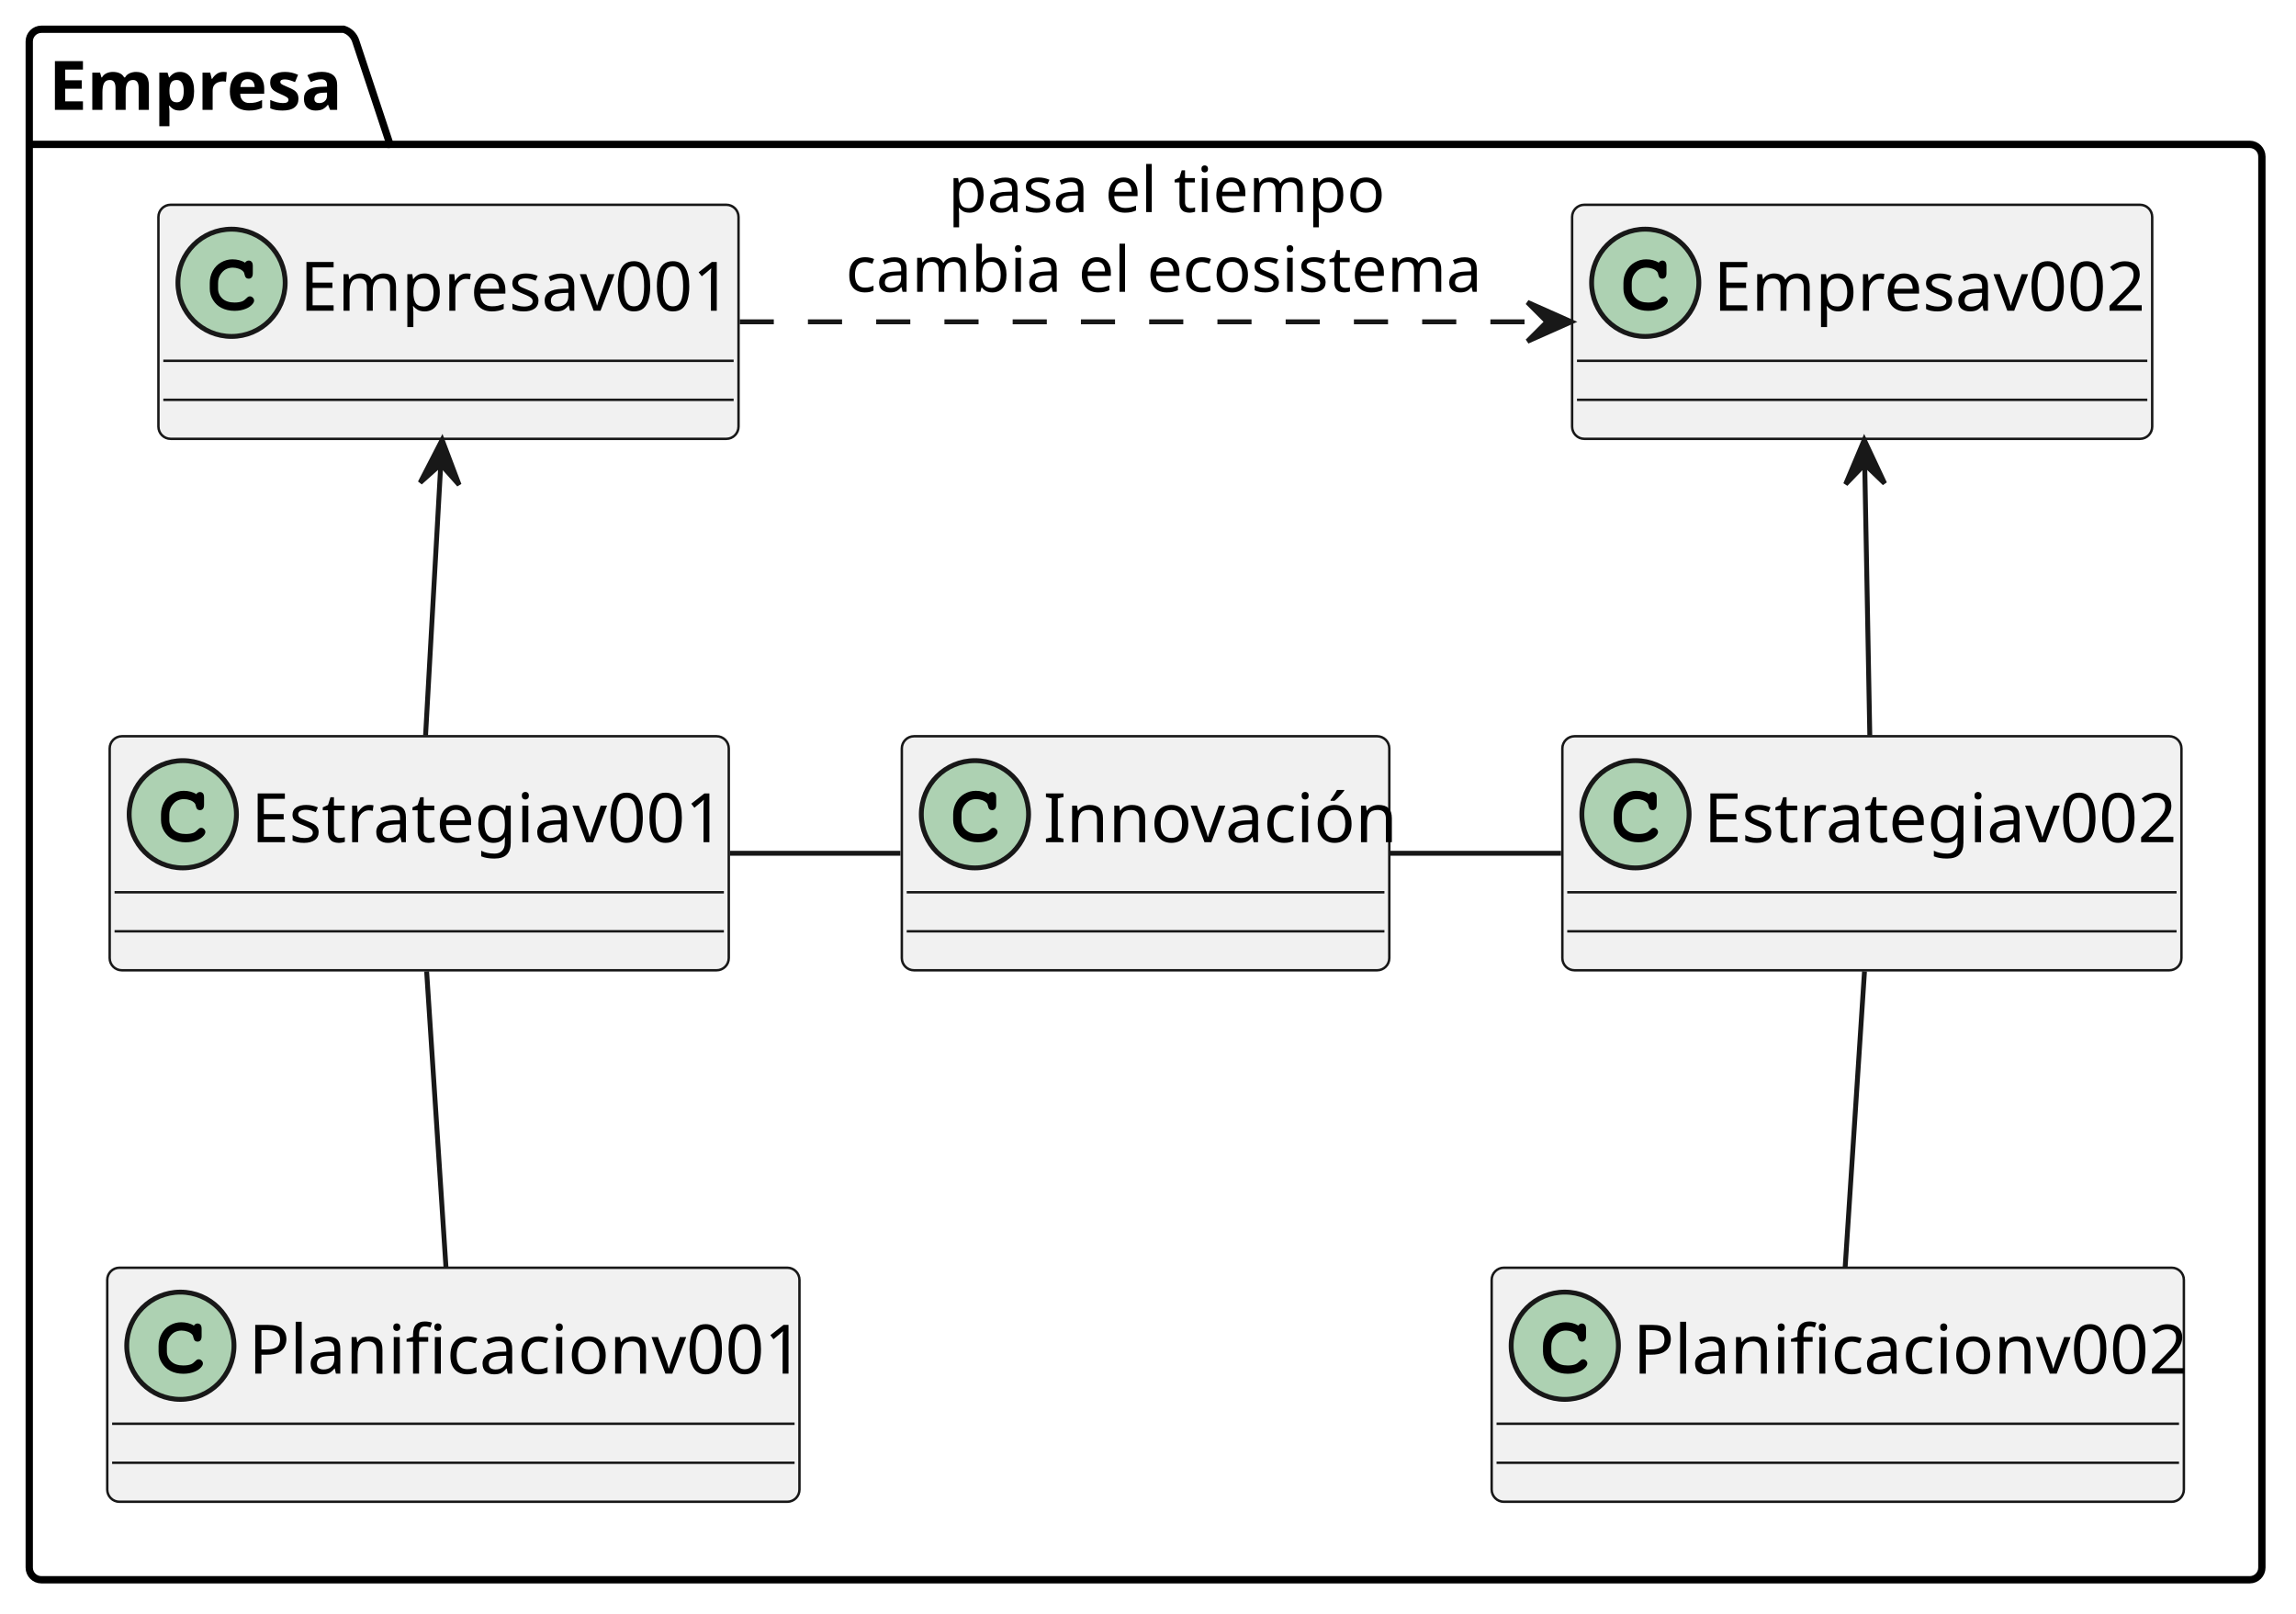
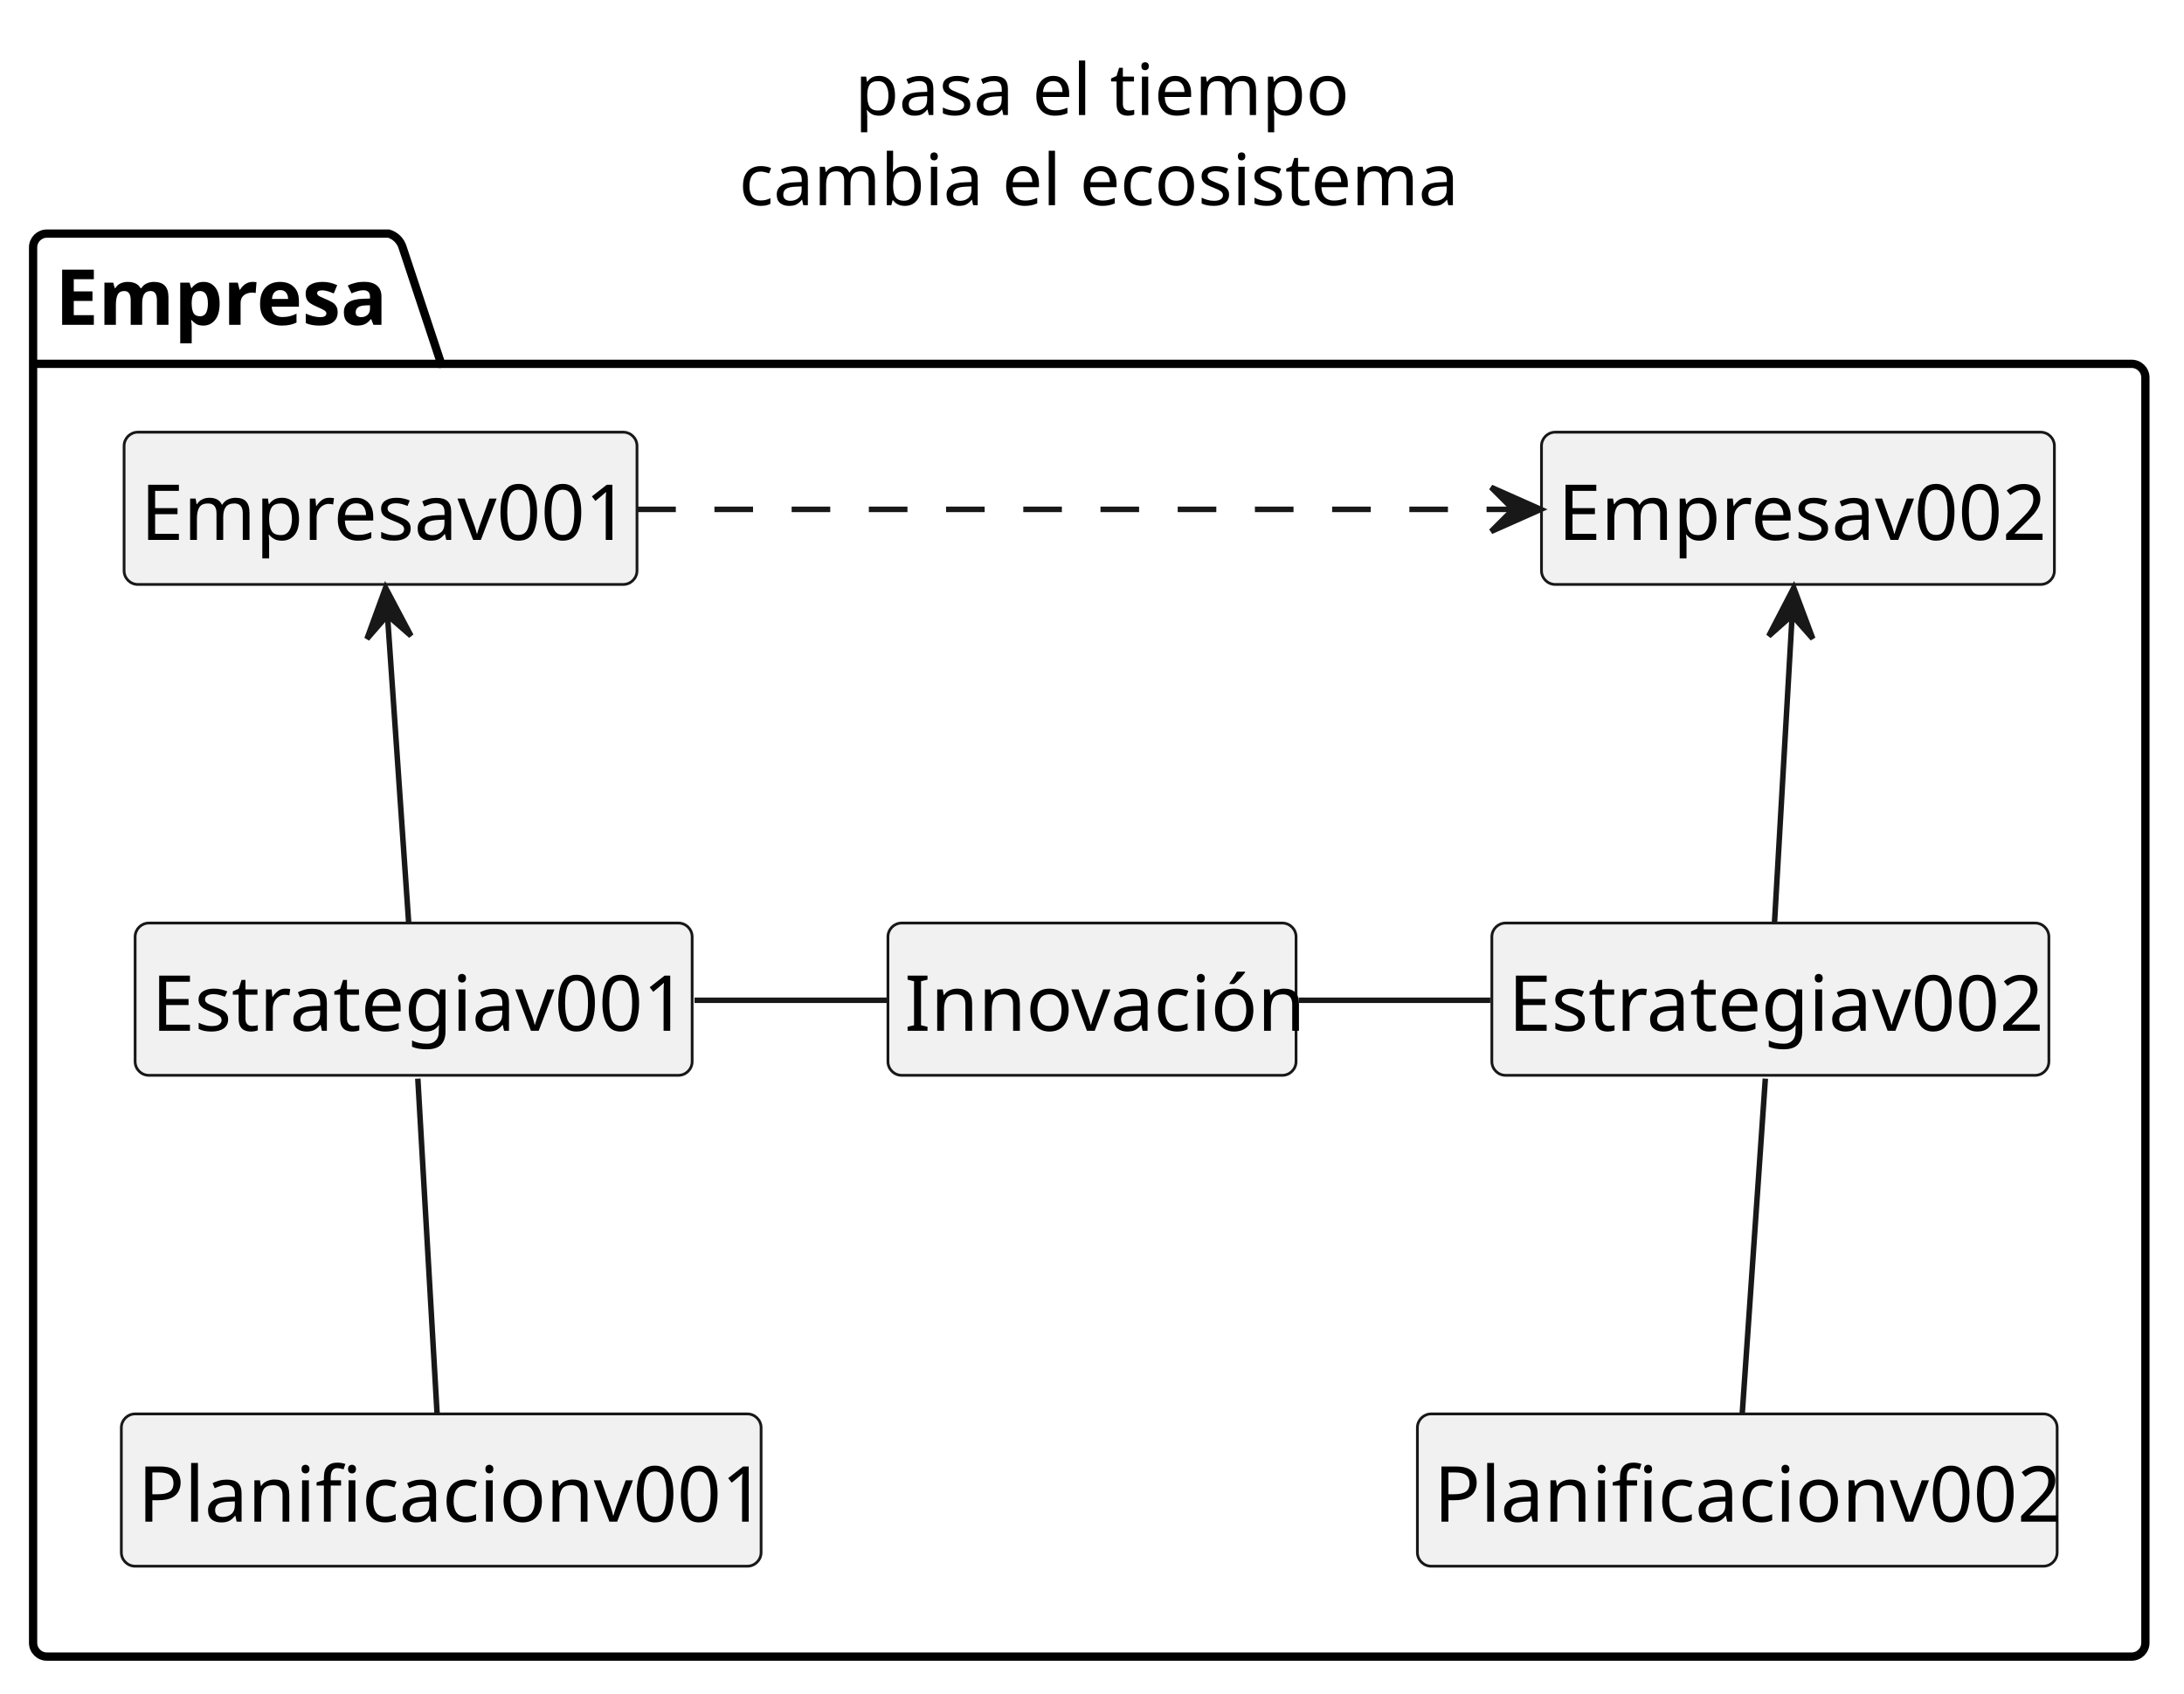
- <svg xmlns="http://www.w3.org/2000/svg" contentStyleType="text/css" height="331px" preserveAspectRatio="none" style="width:471px;height:331px;background:#FFFFFF;" version="1.1" viewBox="0 0 471 331" width="471px" zoomAndPan="magnify">
+ <svg xmlns="http://www.w3.org/2000/svg" contentStyleType="text/css" height="307px" preserveAspectRatio="none" style="width:396px;height:307px;background:#FFFFFF;" version="1.1" viewBox="0 0 396 307" width="396px" zoomAndPan="magnify">
  <defs />
  <g>
    <g id="cluster_Empresa">
-       <path d="M8.5,6 L70.5,6 A3.75,3.75 0 0 1 73,8.5 L80,29.609 L461.5,29.609 A2.5,2.5 0 0 1 464,32.109 L464,321.5 A2.5,2.5 0 0 1 461.5,324 L8.5,324 A2.5,2.5 0 0 1 6,321.5 L6,8.5 A2.5,2.5 0 0 1 8.5,6 " fill="none" style="stroke:#000000;stroke-width:1.5;" />
-       <line style="stroke:#000000;stroke-width:1.5;" x1="6" x2="80" y1="29.609" y2="29.609" />
-       <text fill="#000000" font-family="sans-serif" font-size="14" font-weight="bold" lengthAdjust="spacing" textLength="61" x="10" y="22.533">Empresa</text>
+       <path d="M8.5,42.356 L70.5,42.356 A3.75,3.75 0 0 1 73,44.856 L80,65.966 L386.5,65.966 A2.5,2.5 0 0 1 389,68.466 L389,297.856 A2.5,2.5 0 0 1 386.5,300.356 L8.5,300.356 A2.5,2.5 0 0 1 6,297.856 L6,44.856 A2.5,2.5 0 0 1 8.5,42.356 " fill="none" style="stroke:#000000;stroke-width:1.5;" />
+       <line style="stroke:#000000;stroke-width:1.5;" x1="6" x2="80" y1="65.966" y2="65.966" />
+       <text fill="#000000" font-family="sans-serif" font-size="14" font-weight="bold" lengthAdjust="spacing" textLength="61" x="10" y="58.89">Empresa</text>
    </g>
    <g id="elem_Empresav001">
-       <rect fill="#F1F1F1" height="48" id="Empresav001" rx="2.5" ry="2.5" style="stroke:#181818;stroke-width:0.5;" width="119" x="32.5" y="42" />
-       <ellipse cx="47.5" cy="58" fill="#ADD1B2" rx="11" ry="11" style="stroke:#181818;stroke-width:1.0;" />
-       <path d="M50.266,53.875 Q50.422,53.656 50.609,53.547 Q50.797,53.438 51.016,53.438 Q51.391,53.438 51.625,53.703 Q51.859,53.953 51.859,54.562 L51.859,56.016 Q51.859,56.625 51.625,56.891 Q51.391,57.156 51.016,57.156 Q50.672,57.156 50.469,56.953 Q50.266,56.766 50.156,56.25 Q50.109,55.891 49.922,55.703 Q49.594,55.328 48.984,55.109 Q48.375,54.891 47.75,54.891 Q46.984,54.891 46.344,55.219 Q45.719,55.547 45.219,56.297 Q44.734,57.047 44.734,58.078 L44.734,59.172 Q44.734,60.406 45.625,61.234 Q46.516,62.047 48.109,62.047 Q49.047,62.047 49.703,61.797 Q50.094,61.641 50.516,61.203 Q50.781,60.938 50.922,60.859 Q51.078,60.781 51.281,60.781 Q51.609,60.781 51.859,61.047 Q52.125,61.297 52.125,61.641 Q52.125,61.984 51.781,62.391 Q51.281,62.969 50.484,63.297 Q49.406,63.75 48.109,63.75 Q46.594,63.75 45.391,63.125 Q44.406,62.625 43.719,61.562 Q43.031,60.484 43.031,59.203 L43.031,58.047 Q43.031,56.719 43.641,55.578 Q44.266,54.422 45.359,53.812 Q46.453,53.188 47.688,53.188 Q48.422,53.188 49.062,53.359 Q49.719,53.516 50.266,53.875 Z " fill="#000000" />
-       <text fill="#000000" font-family="sans-serif" font-size="14" lengthAdjust="spacing" textLength="87" x="61.5" y="63.728">Empresav001</text>
-       <line style="stroke:#181818;stroke-width:0.5;" x1="33.5" x2="150.5" y1="74" y2="74" />
-       <line style="stroke:#181818;stroke-width:0.5;" x1="33.5" x2="150.5" y1="82" y2="82" />
+       <rect fill="#F1F1F1" height="27.609" id="Empresav001" rx="2.5" ry="2.5" style="stroke:#181818;stroke-width:0.5;" width="93" x="22.5" y="78.356" />
+       <text fill="#000000" font-family="sans-serif" font-size="14" lengthAdjust="spacing" textLength="87" x="25.5" y="97.89">Empresav001</text>
    </g>
    <g id="elem_Empresav002">
-       <rect fill="#F1F1F1" height="48" id="Empresav002" rx="2.5" ry="2.5" style="stroke:#181818;stroke-width:0.5;" width="119" x="322.5" y="42" />
-       <ellipse cx="337.5" cy="58" fill="#ADD1B2" rx="11" ry="11" style="stroke:#181818;stroke-width:1.0;" />
-       <path d="M340.266,53.875 Q340.422,53.656 340.609,53.547 Q340.797,53.438 341.016,53.438 Q341.391,53.438 341.625,53.703 Q341.859,53.953 341.859,54.562 L341.859,56.016 Q341.859,56.625 341.625,56.891 Q341.391,57.156 341.016,57.156 Q340.672,57.156 340.469,56.953 Q340.266,56.766 340.156,56.25 Q340.109,55.891 339.922,55.703 Q339.594,55.328 338.984,55.109 Q338.375,54.891 337.75,54.891 Q336.984,54.891 336.344,55.219 Q335.719,55.547 335.219,56.297 Q334.734,57.047 334.734,58.078 L334.734,59.172 Q334.734,60.406 335.625,61.234 Q336.516,62.047 338.109,62.047 Q339.047,62.047 339.703,61.797 Q340.094,61.641 340.516,61.203 Q340.781,60.938 340.922,60.859 Q341.078,60.781 341.281,60.781 Q341.609,60.781 341.859,61.047 Q342.125,61.297 342.125,61.641 Q342.125,61.984 341.781,62.391 Q341.281,62.969 340.484,63.297 Q339.406,63.75 338.109,63.75 Q336.594,63.75 335.391,63.125 Q334.406,62.625 333.719,61.562 Q333.031,60.484 333.031,59.203 L333.031,58.047 Q333.031,56.719 333.641,55.578 Q334.266,54.422 335.359,53.812 Q336.453,53.188 337.688,53.188 Q338.422,53.188 339.062,53.359 Q339.719,53.516 340.266,53.875 Z " fill="#000000" />
-       <text fill="#000000" font-family="sans-serif" font-size="14" lengthAdjust="spacing" textLength="87" x="351.5" y="63.728">Empresav002</text>
-       <line style="stroke:#181818;stroke-width:0.5;" x1="323.5" x2="440.5" y1="74" y2="74" />
-       <line style="stroke:#181818;stroke-width:0.5;" x1="323.5" x2="440.5" y1="82" y2="82" />
+       <rect fill="#F1F1F1" height="27.609" id="Empresav002" rx="2.5" ry="2.5" style="stroke:#181818;stroke-width:0.5;" width="93" x="279.5" y="78.356" />
+       <text fill="#000000" font-family="sans-serif" font-size="14" lengthAdjust="spacing" textLength="87" x="282.5" y="97.89">Empresav002</text>
    </g>
    <g id="elem_Estrategiav001">
-       <rect fill="#F1F1F1" height="48" id="Estrategiav001" rx="2.5" ry="2.5" style="stroke:#181818;stroke-width:0.5;" width="127" x="22.5" y="151" />
-       <ellipse cx="37.5" cy="167" fill="#ADD1B2" rx="11" ry="11" style="stroke:#181818;stroke-width:1.0;" />
-       <path d="M40.266,162.875 Q40.422,162.656 40.609,162.547 Q40.797,162.438 41.016,162.438 Q41.391,162.438 41.625,162.703 Q41.859,162.953 41.859,163.562 L41.859,165.016 Q41.859,165.625 41.625,165.891 Q41.391,166.156 41.016,166.156 Q40.672,166.156 40.469,165.953 Q40.266,165.766 40.156,165.25 Q40.109,164.891 39.922,164.703 Q39.594,164.328 38.984,164.109 Q38.375,163.891 37.75,163.891 Q36.984,163.891 36.344,164.219 Q35.719,164.547 35.219,165.297 Q34.734,166.047 34.734,167.078 L34.734,168.172 Q34.734,169.406 35.625,170.234 Q36.516,171.047 38.109,171.047 Q39.047,171.047 39.703,170.797 Q40.094,170.641 40.516,170.203 Q40.781,169.938 40.922,169.859 Q41.078,169.781 41.281,169.781 Q41.609,169.781 41.859,170.047 Q42.125,170.297 42.125,170.641 Q42.125,170.984 41.781,171.391 Q41.281,171.969 40.484,172.297 Q39.406,172.75 38.109,172.75 Q36.594,172.75 35.391,172.125 Q34.406,171.625 33.719,170.562 Q33.031,169.484 33.031,168.203 L33.031,167.047 Q33.031,165.719 33.641,164.578 Q34.266,163.422 35.359,162.812 Q36.453,162.188 37.688,162.188 Q38.422,162.188 39.062,162.359 Q39.719,162.516 40.266,162.875 Z " fill="#000000" />
-       <text fill="#000000" font-family="sans-serif" font-size="14" lengthAdjust="spacing" textLength="95" x="51.5" y="172.728">Estrategiav001</text>
-       <line style="stroke:#181818;stroke-width:0.5;" x1="23.5" x2="148.5" y1="183" y2="183" />
-       <line style="stroke:#181818;stroke-width:0.5;" x1="23.5" x2="148.5" y1="191" y2="191" />
+       <rect fill="#F1F1F1" height="27.609" id="Estrategiav001" rx="2.5" ry="2.5" style="stroke:#181818;stroke-width:0.5;" width="101" x="24.5" y="167.356" />
+       <text fill="#000000" font-family="sans-serif" font-size="14" lengthAdjust="spacing" textLength="95" x="27.5" y="186.89">Estrategiav001</text>
    </g>
    <g id="elem_Planificacionv001">
-       <rect fill="#F1F1F1" height="48" id="Planificacionv001" rx="2.5" ry="2.5" style="stroke:#181818;stroke-width:0.5;" width="142" x="22" y="260" />
-       <ellipse cx="37" cy="276" fill="#ADD1B2" rx="11" ry="11" style="stroke:#181818;stroke-width:1.0;" />
-       <path d="M39.766,271.875 Q39.922,271.656 40.109,271.547 Q40.297,271.438 40.516,271.438 Q40.891,271.438 41.125,271.703 Q41.359,271.953 41.359,272.562 L41.359,274.016 Q41.359,274.625 41.125,274.891 Q40.891,275.156 40.516,275.156 Q40.172,275.156 39.969,274.953 Q39.766,274.766 39.656,274.25 Q39.609,273.891 39.422,273.703 Q39.094,273.328 38.484,273.109 Q37.875,272.891 37.25,272.891 Q36.484,272.891 35.844,273.219 Q35.219,273.547 34.719,274.297 Q34.234,275.047 34.234,276.078 L34.234,277.172 Q34.234,278.406 35.125,279.234 Q36.016,280.047 37.609,280.047 Q38.547,280.047 39.203,279.797 Q39.594,279.641 40.016,279.203 Q40.281,278.938 40.422,278.859 Q40.578,278.781 40.781,278.781 Q41.109,278.781 41.359,279.047 Q41.625,279.297 41.625,279.641 Q41.625,279.984 41.281,280.391 Q40.781,280.969 39.984,281.297 Q38.906,281.75 37.609,281.75 Q36.094,281.75 34.891,281.125 Q33.906,280.625 33.219,279.562 Q32.531,278.484 32.531,277.203 L32.531,276.047 Q32.531,274.719 33.141,273.578 Q33.766,272.422 34.859,271.812 Q35.953,271.188 37.188,271.188 Q37.922,271.188 38.562,271.359 Q39.219,271.516 39.766,271.875 Z " fill="#000000" />
-       <text fill="#000000" font-family="sans-serif" font-size="14" lengthAdjust="spacing" textLength="110" x="51" y="281.728">Planificacionv001</text>
-       <line style="stroke:#181818;stroke-width:0.5;" x1="23" x2="163" y1="292" y2="292" />
-       <line style="stroke:#181818;stroke-width:0.5;" x1="23" x2="163" y1="300" y2="300" />
+       <rect fill="#F1F1F1" height="27.609" id="Planificacionv001" rx="2.5" ry="2.5" style="stroke:#181818;stroke-width:0.5;" width="116" x="22" y="256.356" />
+       <text fill="#000000" font-family="sans-serif" font-size="14" lengthAdjust="spacing" textLength="110" x="25" y="275.89">Planificacionv001</text>
    </g>
    <g id="elem_Estrategiav002">
-       <rect fill="#F1F1F1" height="48" id="Estrategiav002" rx="2.5" ry="2.5" style="stroke:#181818;stroke-width:0.5;" width="127" x="320.5" y="151" />
-       <ellipse cx="335.5" cy="167" fill="#ADD1B2" rx="11" ry="11" style="stroke:#181818;stroke-width:1.0;" />
-       <path d="M338.266,162.875 Q338.422,162.656 338.609,162.547 Q338.797,162.438 339.016,162.438 Q339.391,162.438 339.625,162.703 Q339.859,162.953 339.859,163.562 L339.859,165.016 Q339.859,165.625 339.625,165.891 Q339.391,166.156 339.016,166.156 Q338.672,166.156 338.469,165.953 Q338.266,165.766 338.156,165.25 Q338.109,164.891 337.922,164.703 Q337.594,164.328 336.984,164.109 Q336.375,163.891 335.75,163.891 Q334.984,163.891 334.344,164.219 Q333.719,164.547 333.219,165.297 Q332.734,166.047 332.734,167.078 L332.734,168.172 Q332.734,169.406 333.625,170.234 Q334.516,171.047 336.109,171.047 Q337.047,171.047 337.703,170.797 Q338.094,170.641 338.516,170.203 Q338.781,169.938 338.922,169.859 Q339.078,169.781 339.281,169.781 Q339.609,169.781 339.859,170.047 Q340.125,170.297 340.125,170.641 Q340.125,170.984 339.781,171.391 Q339.281,171.969 338.484,172.297 Q337.406,172.75 336.109,172.75 Q334.594,172.75 333.391,172.125 Q332.406,171.625 331.719,170.562 Q331.031,169.484 331.031,168.203 L331.031,167.047 Q331.031,165.719 331.641,164.578 Q332.266,163.422 333.359,162.812 Q334.453,162.188 335.688,162.188 Q336.422,162.188 337.062,162.359 Q337.719,162.516 338.266,162.875 Z " fill="#000000" />
-       <text fill="#000000" font-family="sans-serif" font-size="14" lengthAdjust="spacing" textLength="95" x="349.5" y="172.728">Estrategiav002</text>
-       <line style="stroke:#181818;stroke-width:0.5;" x1="321.5" x2="446.5" y1="183" y2="183" />
-       <line style="stroke:#181818;stroke-width:0.5;" x1="321.5" x2="446.5" y1="191" y2="191" />
+       <rect fill="#F1F1F1" height="27.609" id="Estrategiav002" rx="2.5" ry="2.5" style="stroke:#181818;stroke-width:0.5;" width="101" x="270.5" y="167.356" />
+       <text fill="#000000" font-family="sans-serif" font-size="14" lengthAdjust="spacing" textLength="95" x="273.5" y="186.89">Estrategiav002</text>
    </g>
    <g id="elem_Planificacionv002">
-       <rect fill="#F1F1F1" height="48" id="Planificacionv002" rx="2.5" ry="2.5" style="stroke:#181818;stroke-width:0.5;" width="142" x="306" y="260" />
-       <ellipse cx="321" cy="276" fill="#ADD1B2" rx="11" ry="11" style="stroke:#181818;stroke-width:1.0;" />
-       <path d="M323.766,271.875 Q323.922,271.656 324.109,271.547 Q324.297,271.438 324.516,271.438 Q324.891,271.438 325.125,271.703 Q325.359,271.953 325.359,272.562 L325.359,274.016 Q325.359,274.625 325.125,274.891 Q324.891,275.156 324.516,275.156 Q324.172,275.156 323.969,274.953 Q323.766,274.766 323.656,274.25 Q323.609,273.891 323.422,273.703 Q323.094,273.328 322.484,273.109 Q321.875,272.891 321.25,272.891 Q320.484,272.891 319.844,273.219 Q319.219,273.547 318.719,274.297 Q318.234,275.047 318.234,276.078 L318.234,277.172 Q318.234,278.406 319.125,279.234 Q320.016,280.047 321.609,280.047 Q322.547,280.047 323.203,279.797 Q323.594,279.641 324.016,279.203 Q324.281,278.938 324.422,278.859 Q324.578,278.781 324.781,278.781 Q325.109,278.781 325.359,279.047 Q325.625,279.297 325.625,279.641 Q325.625,279.984 325.281,280.391 Q324.781,280.969 323.984,281.297 Q322.906,281.75 321.609,281.75 Q320.094,281.75 318.891,281.125 Q317.906,280.625 317.219,279.562 Q316.531,278.484 316.531,277.203 L316.531,276.047 Q316.531,274.719 317.141,273.578 Q317.766,272.422 318.859,271.812 Q319.953,271.188 321.188,271.188 Q321.922,271.188 322.562,271.359 Q323.219,271.516 323.766,271.875 Z " fill="#000000" />
-       <text fill="#000000" font-family="sans-serif" font-size="14" lengthAdjust="spacing" textLength="110" x="335" y="281.728">Planificacionv002</text>
-       <line style="stroke:#181818;stroke-width:0.5;" x1="307" x2="447" y1="292" y2="292" />
-       <line style="stroke:#181818;stroke-width:0.5;" x1="307" x2="447" y1="300" y2="300" />
+       <rect fill="#F1F1F1" height="27.609" id="Planificacionv002" rx="2.5" ry="2.5" style="stroke:#181818;stroke-width:0.5;" width="116" x="257" y="256.356" />
+       <text fill="#000000" font-family="sans-serif" font-size="14" lengthAdjust="spacing" textLength="110" x="260" y="275.89">Planificacionv002</text>
    </g>
    <g id="elem_Innovación">
-       <rect fill="#F1F1F1" height="48" id="Innovación" rx="2.5" ry="2.5" style="stroke:#181818;stroke-width:0.5;" width="100" x="185" y="151" />
-       <ellipse cx="200" cy="167" fill="#ADD1B2" rx="11" ry="11" style="stroke:#181818;stroke-width:1.0;" />
-       <path d="M202.766,162.875 Q202.922,162.656 203.109,162.547 Q203.297,162.438 203.516,162.438 Q203.891,162.438 204.125,162.703 Q204.359,162.953 204.359,163.562 L204.359,165.016 Q204.359,165.625 204.125,165.891 Q203.891,166.156 203.516,166.156 Q203.172,166.156 202.969,165.953 Q202.766,165.766 202.656,165.25 Q202.609,164.891 202.422,164.703 Q202.094,164.328 201.484,164.109 Q200.875,163.891 200.25,163.891 Q199.484,163.891 198.844,164.219 Q198.219,164.547 197.719,165.297 Q197.234,166.047 197.234,167.078 L197.234,168.172 Q197.234,169.406 198.125,170.234 Q199.016,171.047 200.609,171.047 Q201.547,171.047 202.203,170.797 Q202.594,170.641 203.016,170.203 Q203.281,169.938 203.422,169.859 Q203.578,169.781 203.781,169.781 Q204.109,169.781 204.359,170.047 Q204.625,170.297 204.625,170.641 Q204.625,170.984 204.281,171.391 Q203.781,171.969 202.984,172.297 Q201.906,172.75 200.609,172.75 Q199.094,172.75 197.891,172.125 Q196.906,171.625 196.219,170.562 Q195.531,169.484 195.531,168.203 L195.531,167.047 Q195.531,165.719 196.141,164.578 Q196.766,163.422 197.859,162.812 Q198.953,162.188 200.188,162.188 Q200.922,162.188 201.562,162.359 Q202.219,162.516 202.766,162.875 Z " fill="#000000" />
-       <text fill="#000000" font-family="sans-serif" font-size="14" lengthAdjust="spacing" textLength="68" x="214" y="172.728">Innovación</text>
-       <line style="stroke:#181818;stroke-width:0.5;" x1="186" x2="284" y1="183" y2="183" />
-       <line style="stroke:#181818;stroke-width:0.5;" x1="186" x2="284" y1="191" y2="191" />
+       <rect fill="#F1F1F1" height="27.609" id="Innovación" rx="2.5" ry="2.5" style="stroke:#181818;stroke-width:0.5;" width="74" x="161" y="167.356" />
+       <text fill="#000000" font-family="sans-serif" font-size="14" lengthAdjust="spacing" textLength="68" x="164" y="186.89">Innovación</text>
    </g>
    <g id="link_Empresav001_Empresav002">
-       <path codeLine="3" d="M151.74,66 C199.99,66 267.78,66 317.3,66 " fill="none" id="Empresav001-to-Empresav002" style="stroke:#181818;stroke-width:1.0;stroke-dasharray:7.0,7.0;" />
-       <polygon fill="#181818" points="322.34,66,313.34,62,317.34,66,313.34,70,322.34,66" style="stroke:#181818;stroke-width:1.0;" />
-       <text fill="#000000" font-family="sans-serif" font-size="13" lengthAdjust="spacing" textLength="85" x="194.5" y="43.495">pasa el tiempo</text>
-       <text fill="#000000" font-family="sans-serif" font-size="13" lengthAdjust="spacing" textLength="127" x="173.5" y="59.847">cambia el ecosistema</text>
+       <path codeLine="3" d="M115.54,92.356 C160.25,92.356 227.68,92.356 274.1,92.356 " fill="none" id="Empresav001-to-Empresav002" style="stroke:#181818;stroke-width:1.0;stroke-dasharray:7.0,7.0;" />
+       <polygon fill="#181818" points="279.37,92.356,270.37,88.356,274.37,92.356,270.37,96.356,279.37,92.356" style="stroke:#181818;stroke-width:1.0;" />
+       <text fill="#000000" font-family="sans-serif" font-size="13" lengthAdjust="spacing" textLength="85" x="155" y="20.852">pasa el tiempo</text>
+       <text fill="#000000" font-family="sans-serif" font-size="13" lengthAdjust="spacing" textLength="127" x="134" y="37.203">cambia el ecosistema</text>
+       <text fill="#000000" font-family="sans-serif" font-size="13" lengthAdjust="spacing" textLength="4" x="195.5" y="53.555"> </text>
+       <text fill="#000000" font-family="sans-serif" font-size="13" lengthAdjust="spacing" textLength="4" x="195.5" y="69.906"> </text>
+       <text fill="#000000" font-family="sans-serif" font-size="13" lengthAdjust="spacing" textLength="4" x="195.5" y="86.258"> </text>
    </g>
    <g id="link_Empresav001_Estrategiav001">
-       <path codeLine="5" d="M90.41,95.43 C89.44,112.74 88.21,134.57 87.3,150.83 " fill="none" id="Empresav001-backto-Estrategiav001" style="stroke:#181818;stroke-width:1.0;" />
-       <polygon fill="#181818" points="90.7,90.22,86.193,98.977,90.415,95.212,94.18,99.433,90.7,90.22" style="stroke:#181818;stroke-width:1.0;" />
+       <path codeLine="5" d="M70.28,111.916 C71.43,128.566 73.09,152.596 74.1,167.306 " fill="none" id="Empresav001-backto-Estrategiav001" style="stroke:#181818;stroke-width:1.0;" />
+       <polygon fill="#181818" points="69.91,106.566,66.537,115.82,70.253,111.555,74.518,115.271,69.91,106.566" style="stroke:#181818;stroke-width:1.0;" />
    </g>
    <g id="link_Estrategiav001_Planificacionv001">
-       <path codeLine="6" d="M87.52,199.22 C88.69,217.16 90.31,241.89 91.48,259.83 " fill="none" id="Estrategiav001-Planificacionv001" style="stroke:#181818;stroke-width:1.0;" />
+       <path codeLine="6" d="M75.76,195.566 C76.7,212.016 78.31,239.936 79.25,256.306 " fill="none" id="Estrategiav001-Planificacionv001" style="stroke:#181818;stroke-width:1.0;" />
    </g>
    <g id="link_Empresav002_Estrategiav002">
-       <path codeLine="8" d="M382.53,95.43 C382.85,112.74 383.26,134.57 383.57,150.83 " fill="none" id="Empresav002-backto-Estrategiav002" style="stroke:#181818;stroke-width:1.0;" />
-       <polygon fill="#181818" points="382.43,90.22,378.611,99.298,382.53,95.219,386.609,99.138,382.43,90.22" style="stroke:#181818;stroke-width:1.0;" />
+       <path codeLine="8" d="M324.93,111.916 C323.98,128.566 322.6,152.596 321.75,167.306 " fill="none" id="Empresav002-backto-Estrategiav002" style="stroke:#181818;stroke-width:1.0;" />
+       <polygon fill="#181818" points="325.24,106.566,320.707,115.31,324.94,111.557,328.692,115.79,325.24,106.566" style="stroke:#181818;stroke-width:1.0;" />
    </g>
    <g id="link_Estrategiav002_Planificacionv002">
-       <path codeLine="9" d="M382.48,199.22 C381.31,217.16 379.69,241.89 378.52,259.83 " fill="none" id="Estrategiav002-Planificacionv002" style="stroke:#181818;stroke-width:1.0;" />
+       <path codeLine="9" d="M320.09,195.566 C318.95,212.016 317.03,239.936 315.9,256.306 " fill="none" id="Estrategiav002-Planificacionv002" style="stroke:#181818;stroke-width:1.0;" />
    </g>
    <g id="link_Estrategiav001_Innovación">
-       <path codeLine="11" d="M149.73,175 C161.39,175 173.05,175 184.71,175 " fill="none" id="Estrategiav001-Innovación" style="stroke:#181818;stroke-width:1.0;" />
+       <path codeLine="11" d="M125.93,181.356 C137.57,181.356 149.2,181.356 160.84,181.356 " fill="none" id="Estrategiav001-Innovación" style="stroke:#181818;stroke-width:1.0;" />
    </g>
    <g id="link_Innovación_Estrategiav002">
-       <path codeLine="12" d="M285.05,175 C296.78,175 308.5,175 320.23,175 " fill="none" id="Innovación-Estrategiav002" style="stroke:#181818;stroke-width:1.0;" />
+       <path codeLine="12" d="M235.48,181.356 C247.06,181.356 258.64,181.356 270.22,181.356 " fill="none" id="Innovación-Estrategiav002" style="stroke:#181818;stroke-width:1.0;" />
    </g>
  </g>
</svg>
